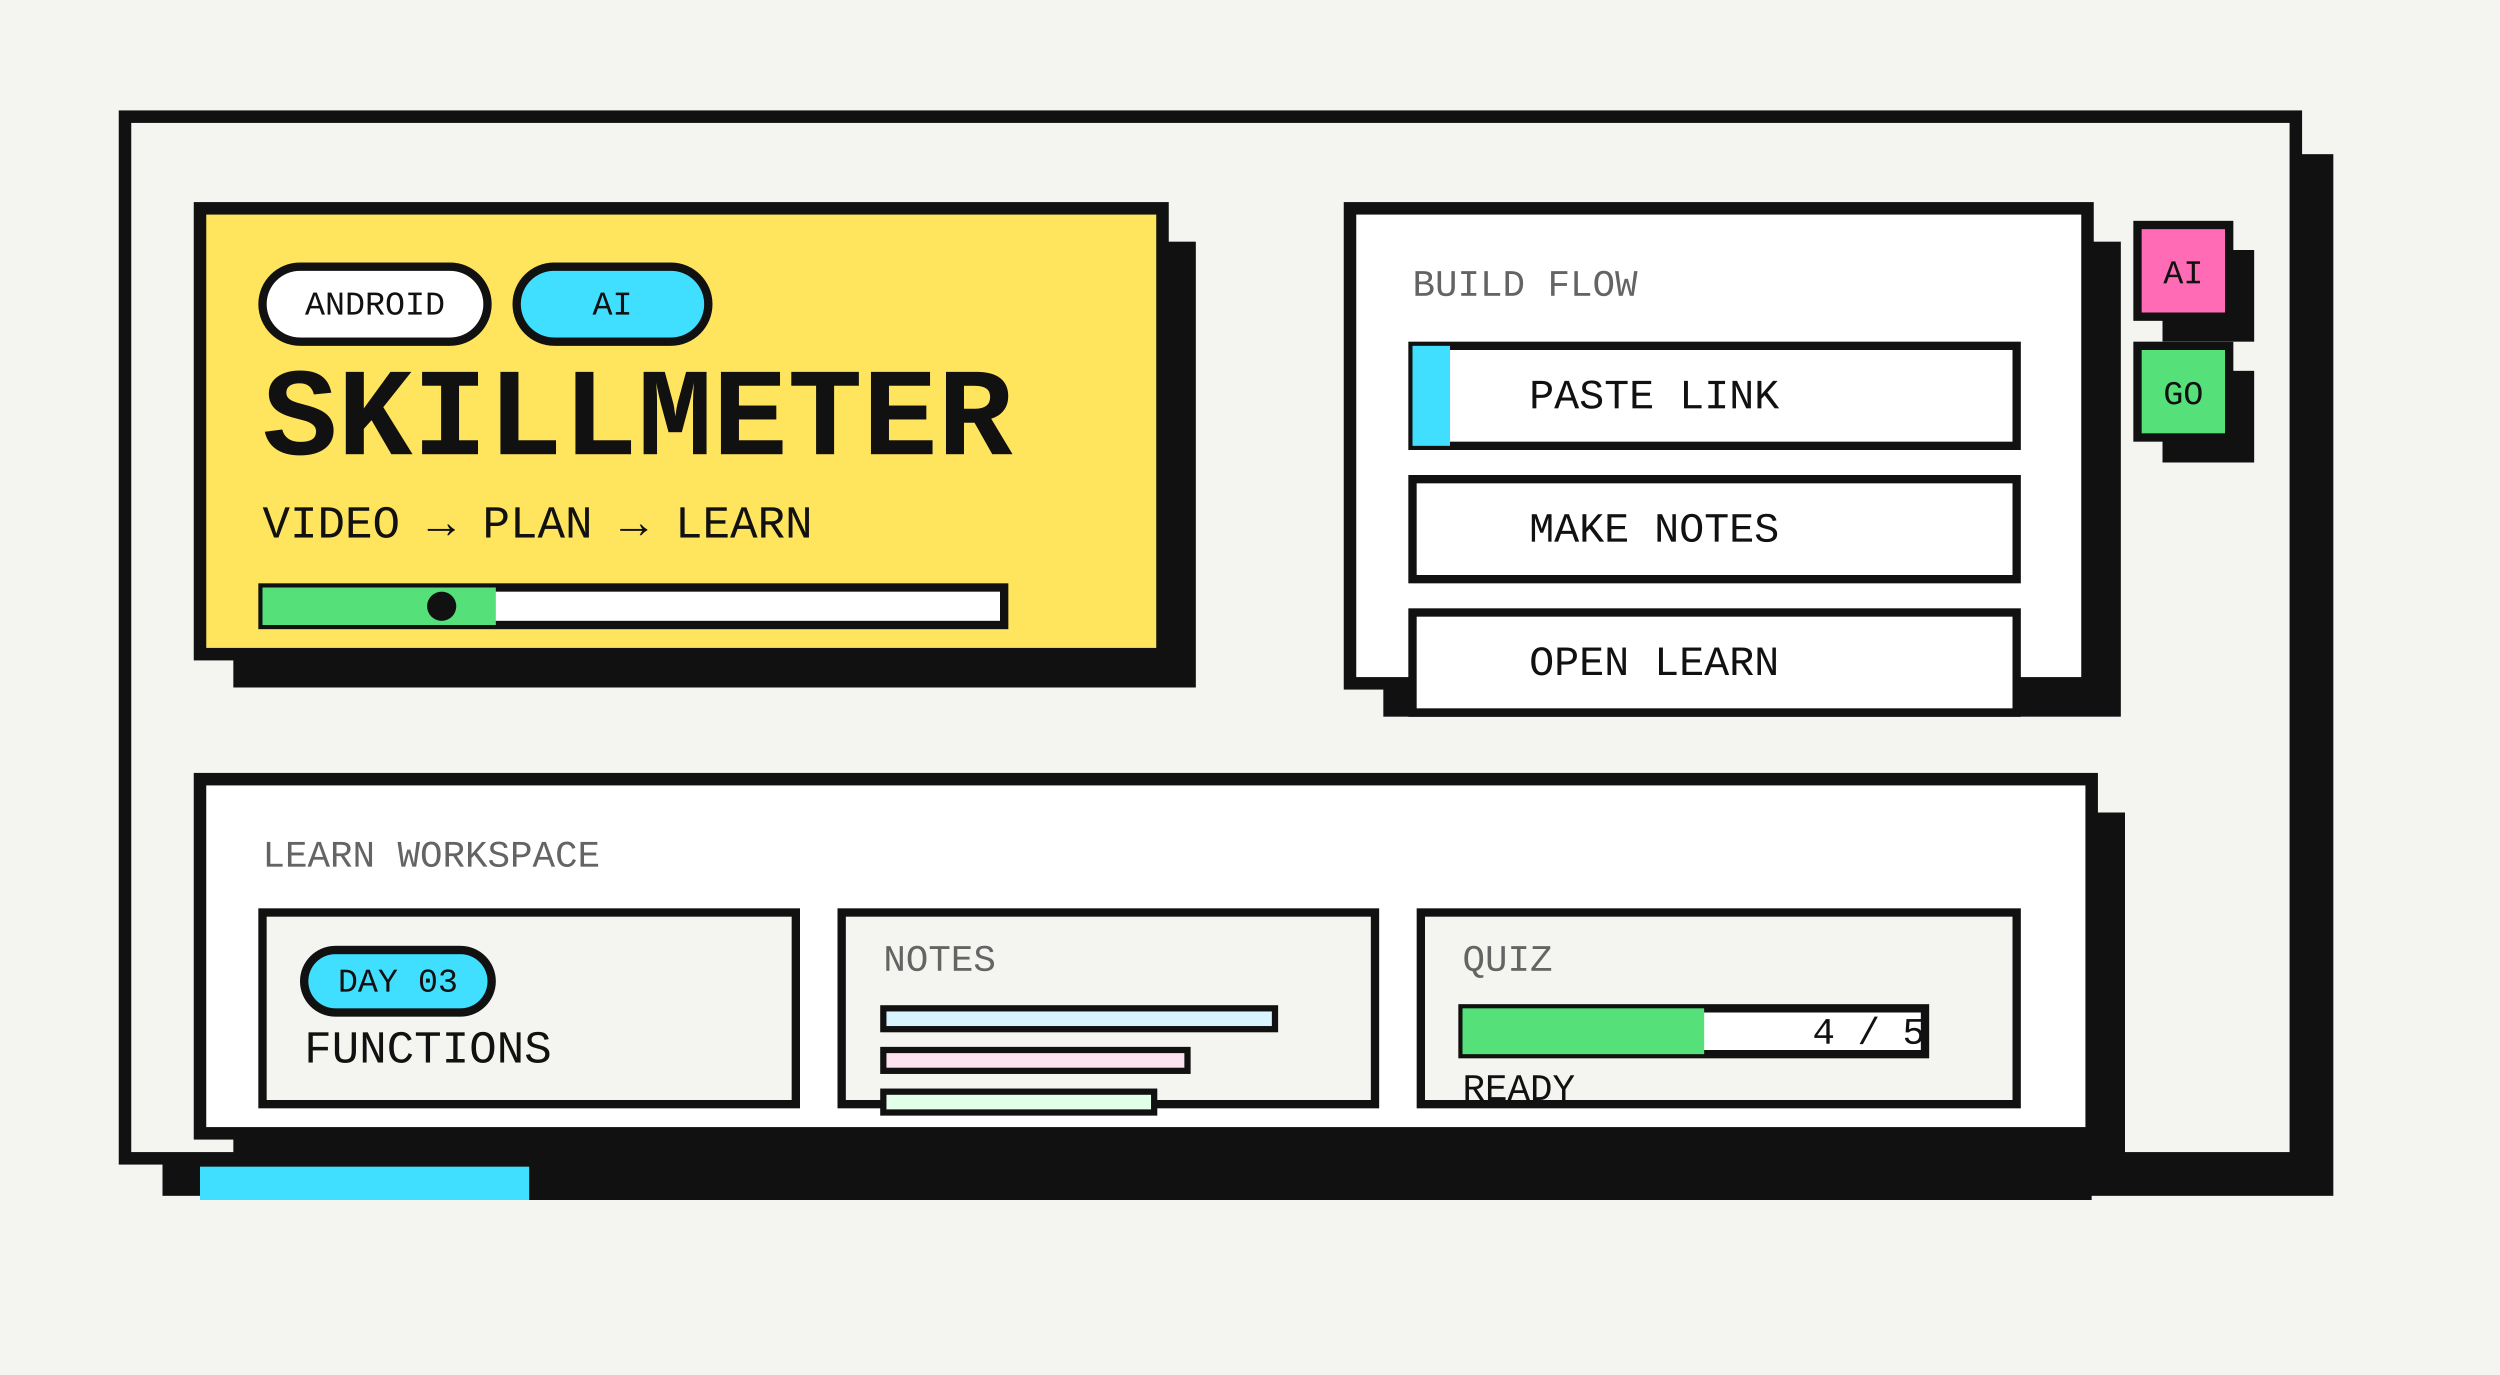
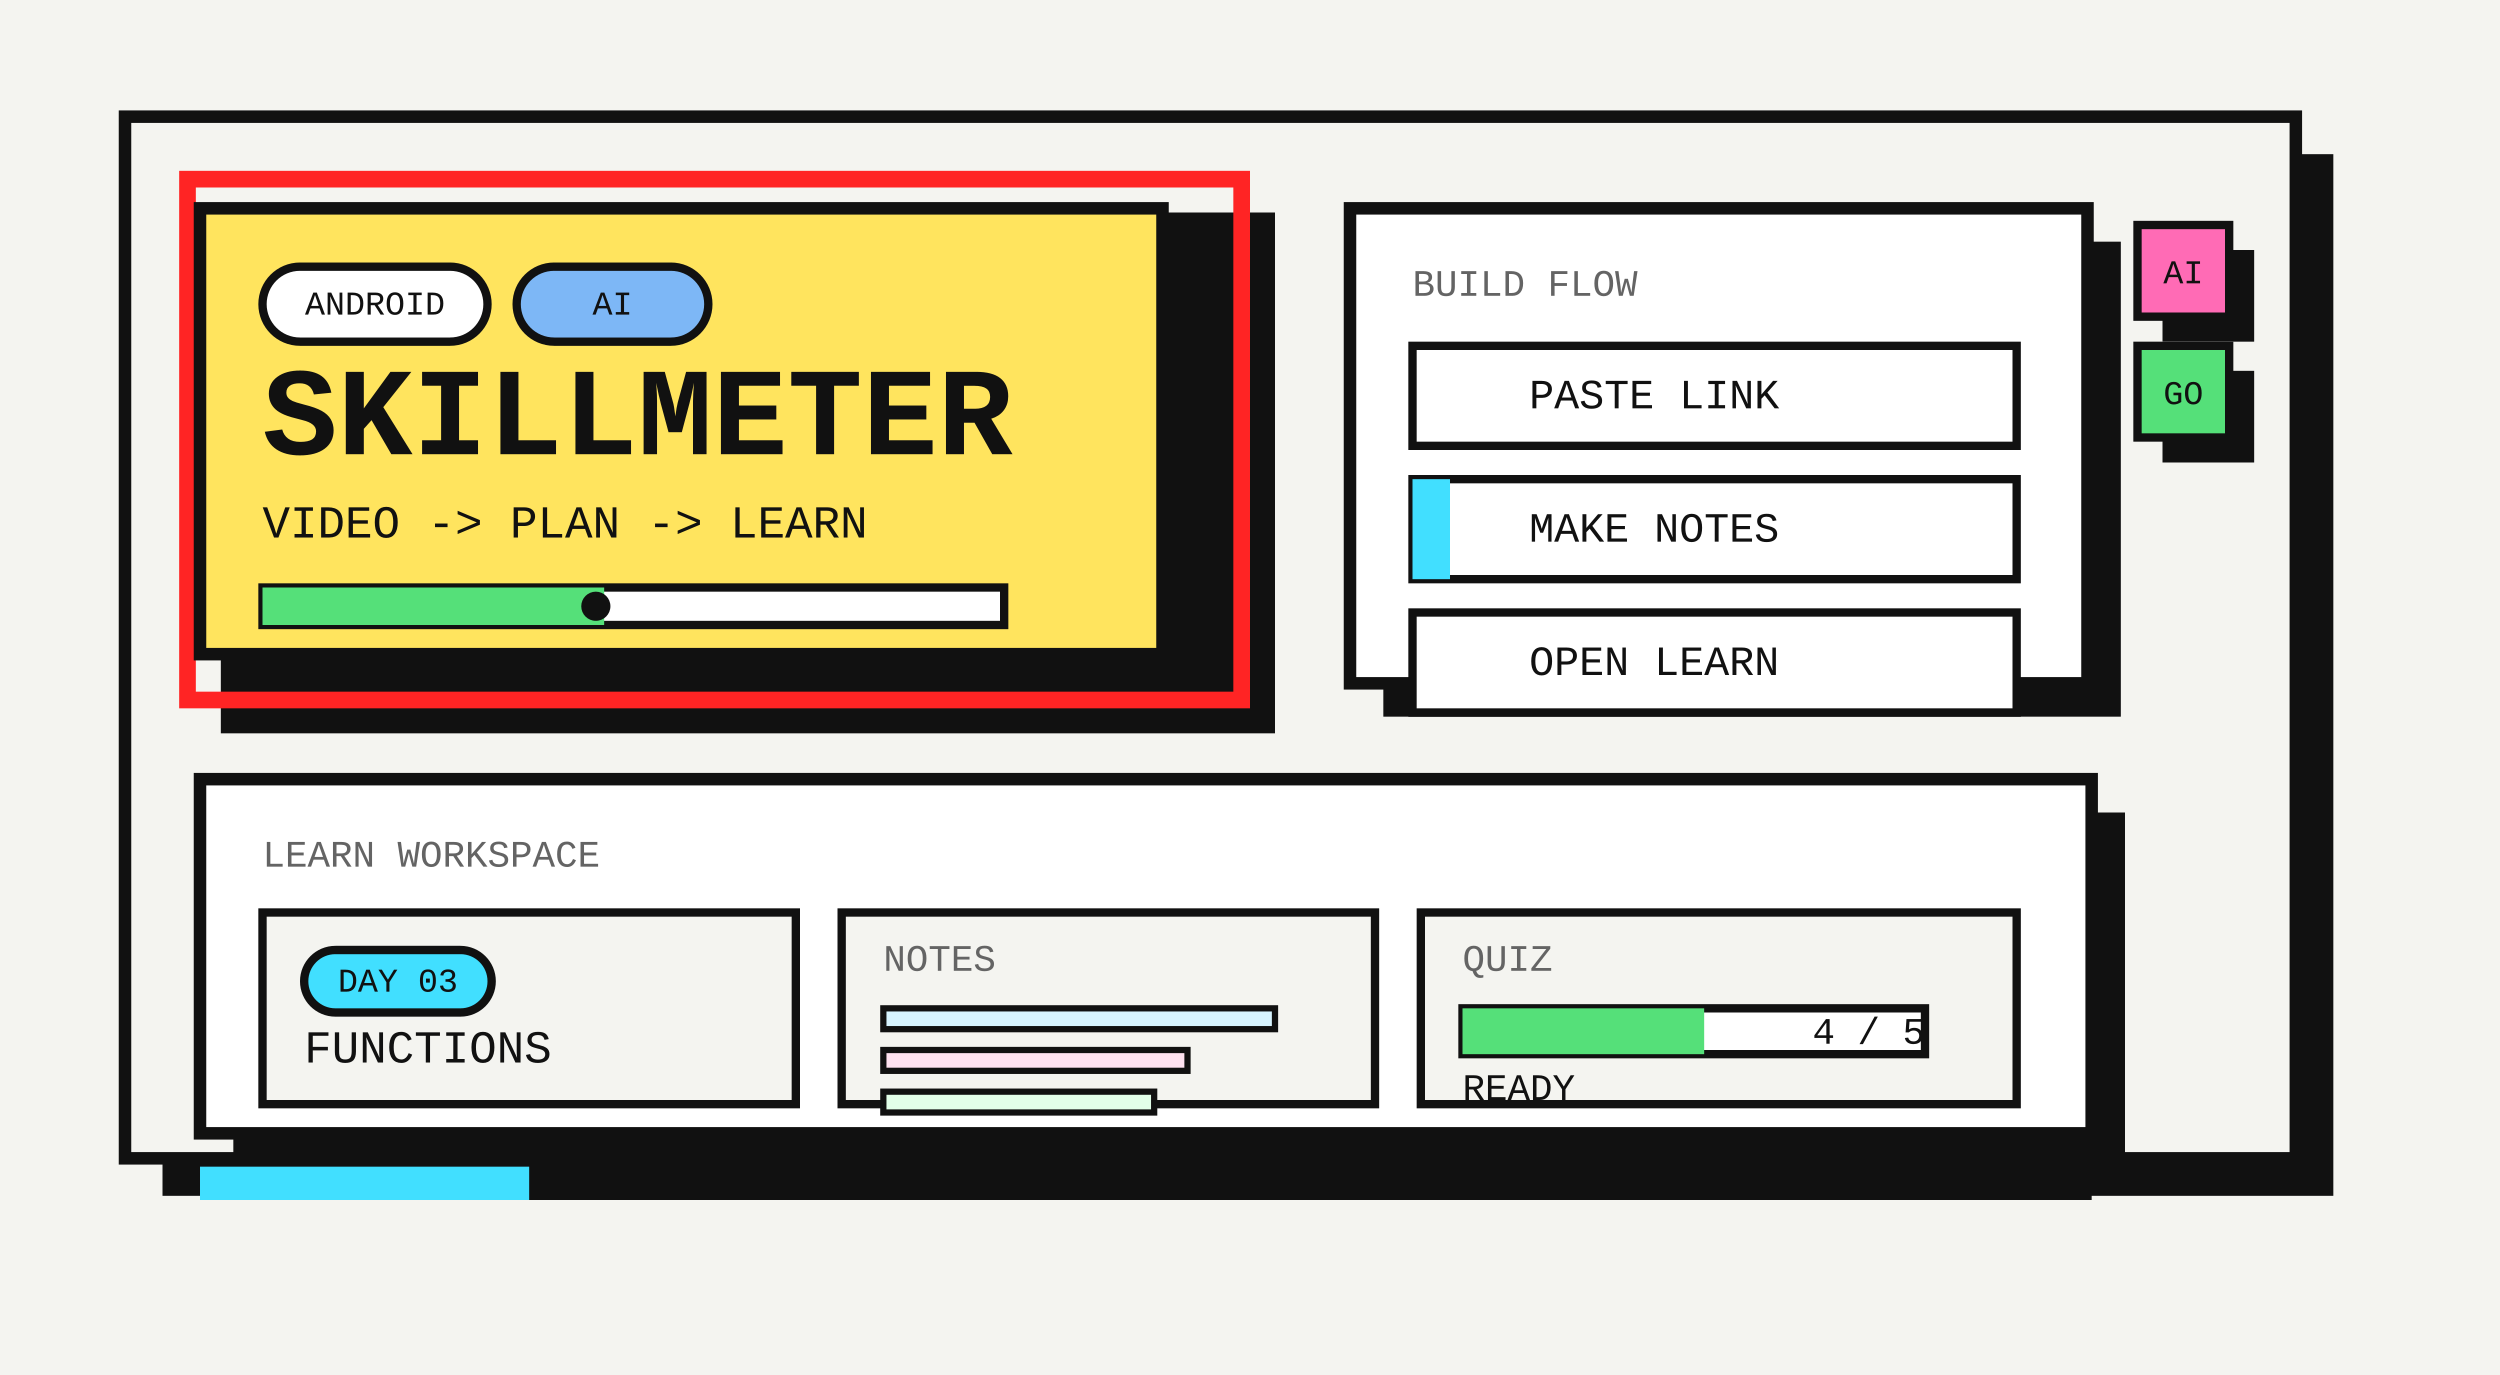
<svg xmlns="http://www.w3.org/2000/svg" width="1200" height="660" viewBox="0 0 1200 660" fill="none" role="img" aria-labelledby="title desc">
  <rect width="1200" height="660" fill="#F4F4F0" />
  <rect x="78" y="74" width="1042" height="500" fill="#111111" />
  <rect x="60" y="56" width="1042" height="500" fill="#F4F4F0" stroke="#111111" stroke-width="6" />
+   <rect x="106" y="102" width="506" height="250" fill="#111111" />
+   <rect x="90" y="86" width="506" height="250" fill="none" stroke="#FF2424" stroke-width="8">
+     <animate attributeName="opacity" values="1;0.45;1" dur="2.2s" repeatCount="indefinite" />
+   </rect>
  <rect x="112" y="116" width="462" height="214" fill="#111111" />
  <rect x="96" y="100" width="462" height="214" fill="#FFE45E" stroke="#111111" stroke-width="6" />
  <rect x="126" y="128" width="108" height="36" rx="18" fill="#FFFFFF" stroke="#111111" stroke-width="4" />
  <text x="180" y="151" text-anchor="middle" font-family="'Courier New', Courier, monospace" font-size="16" fill="#111111">ANDROID</text>
-   <rect x="248" y="128" width="92" height="36" rx="18" fill="#41DFFF" stroke="#111111" stroke-width="4">
-     <animate attributeName="fill" values="#41DFFF;#FF6BB5;#41DFFF" dur="5.8s" repeatCount="indefinite" />
-   </rect>
+   <rect x="248" y="128" width="92" height="36" rx="18" fill="#7DB7F6" stroke="#111111" stroke-width="4" />
  <text x="294" y="151" text-anchor="middle" font-family="'Courier New', Courier, monospace" font-size="16" fill="#111111">AI</text>
  <text x="126" y="218" font-family="'Courier New', Courier, monospace" font-size="60" font-weight="700" fill="#111111">SKILLMETER</text>
-   <text x="126" y="258" font-family="'Courier New', Courier, monospace" font-size="22" fill="#111111">VIDEO  →  PLAN  →  LEARN</text>
+   <text x="126" y="258" font-family="'Courier New', Courier, monospace" font-size="22" fill="#111111">VIDEO -&gt; PLAN -&gt; LEARN</text>
  <rect x="126" y="282" width="356" height="18" fill="#FFFFFF" stroke="#111111" stroke-width="4" />
-   <rect x="126" y="282" width="112" height="18" fill="#55E079">
-     <animate attributeName="width" values="96;162;248;196;96" dur="4.8s" repeatCount="indefinite" />
-   </rect>
-   <circle cx="212" cy="291" r="7" fill="#111111">
-     <animate attributeName="cx" values="212;278;364;314;212" dur="4.8s" repeatCount="indefinite" />
-   </circle>
+   <rect x="126" y="282" width="164" height="18" fill="#55E079" />
+   <circle cx="286" cy="291" r="7" fill="#111111" />
  <rect x="664" y="116" width="354" height="228" fill="#111111" />
  <rect x="648" y="100" width="354" height="228" fill="#FFFFFF" stroke="#111111" stroke-width="6" />
  <text x="678" y="142" font-family="'Courier New', Courier, monospace" font-size="18" fill="#646464">BUILD FLOW</text>
  <rect x="678" y="166" width="290" height="48" fill="#FFFFFF" stroke="#111111" stroke-width="4" />
  <rect x="678" y="230" width="290" height="48" fill="#FFFFFF" stroke="#111111" stroke-width="4" />
  <rect x="678" y="294" width="290" height="48" fill="#FFFFFF" stroke="#111111" stroke-width="4" />
-   <rect x="678" y="166" width="18" height="48" fill="#41DFFF">
-     <animate attributeName="y" values="166;230;294;166" dur="5.4s" repeatCount="indefinite" />
-   </rect>
+   <rect x="678" y="230" width="18" height="48" fill="#41DFFF" />
  <text x="734" y="196" font-family="'Courier New', Courier, monospace" font-size="20" fill="#111111">PASTE LINK</text>
  <text x="734" y="260" font-family="'Courier New', Courier, monospace" font-size="20" fill="#111111">MAKE NOTES</text>
  <text x="734" y="324" font-family="'Courier New', Courier, monospace" font-size="20" fill="#111111">OPEN LEARN</text>
  <rect x="1038" y="120" width="44" height="44" fill="#111111" />
  <rect x="1026" y="108" width="44" height="44" fill="#FF6BB5" stroke="#111111" stroke-width="4" />
  <text x="1048" y="136" text-anchor="middle" font-family="'Courier New', Courier, monospace" font-size="16" fill="#111111">AI</text>
  <rect x="1038" y="178" width="44" height="44" fill="#111111" />
  <rect x="1026" y="166" width="44" height="44" fill="#55E079" stroke="#111111" stroke-width="4" />
  <text x="1048" y="194" text-anchor="middle" font-family="'Courier New', Courier, monospace" font-size="16" fill="#111111">GO</text>
  <rect x="112" y="390" width="908" height="170" fill="#111111" />
  <rect x="96" y="374" width="908" height="170" fill="#FFFFFF" stroke="#111111" stroke-width="6" />
  <text x="126" y="416" font-family="'Courier New', Courier, monospace" font-size="18" fill="#646464">LEARN WORKSPACE</text>
  <rect x="126" y="438" width="256" height="92" fill="#F4F4F0" stroke="#111111" stroke-width="4" />
  <rect x="404" y="438" width="256" height="92" fill="#F4F4F0" stroke="#111111" stroke-width="4" />
  <rect x="682" y="438" width="286" height="92" fill="#F4F4F0" stroke="#111111" stroke-width="4" />
-   <rect x="146" y="456" width="90" height="30" rx="15" fill="#41DFFF" stroke="#111111" stroke-width="4">
-     <animate attributeName="fill" values="#41DFFF;#FFE45E;#FF6BB5;#41DFFF" dur="6s" repeatCount="indefinite" />
-   </rect>
+   <rect x="146" y="456" width="90" height="30" rx="15" fill="#41DFFF" stroke="#111111" stroke-width="4" />
  <text x="191" y="476" text-anchor="middle" font-family="'Courier New', Courier, monospace" font-size="16" fill="#111111">DAY 03</text>
  <text x="146" y="510" font-family="'Courier New', Courier, monospace" font-size="22" fill="#111111">FUNCTIONS</text>
  <text x="424" y="466" font-family="'Courier New', Courier, monospace" font-size="18" fill="#646464">NOTES</text>
  <rect x="424" y="484" width="188" height="10" fill="#D7F4FF" stroke="#111111" stroke-width="3" />
-   <rect x="424" y="504" width="146" height="10" fill="#FFE2F0" stroke="#111111" stroke-width="3">
-     <animate attributeName="width" values="92;146;120;164;92" dur="5s" repeatCount="indefinite" />
-   </rect>
+   <rect x="424" y="504" width="146" height="10" fill="#FFE2F0" stroke="#111111" stroke-width="3" />
  <rect x="424" y="524" width="130" height="10" fill="#E2FFE9" stroke="#111111" stroke-width="3" />
  <text x="702" y="466" font-family="'Courier New', Courier, monospace" font-size="18" fill="#646464">QUIZ</text>
  <rect x="702" y="484" width="222" height="22" fill="#FFFFFF" stroke="#111111" stroke-width="4" />
-   <rect x="702" y="484" width="116" height="22" fill="#55E079">
-     <animate attributeName="width" values="84;142;188;162;84" dur="4.8s" repeatCount="indefinite" />
-   </rect>
+   <rect x="702" y="484" width="116" height="22" fill="#55E079" />
  <text x="924" y="501" text-anchor="end" font-family="'Courier New', Courier, monospace" font-size="18" fill="#111111">4 / 5</text>
  <text x="702" y="528" font-family="'Courier New', Courier, monospace" font-size="18" fill="#111111">READY</text>
  <rect x="96" y="560" width="908" height="16" fill="#111111" />
-   <rect x="96" y="560" width="158" height="16" fill="#41DFFF">
-     <animate attributeName="x" values="96;284;486;728;96" dur="7s" repeatCount="indefinite" />
-   </rect>
+   <rect x="96" y="560" width="158" height="16" fill="#41DFFF" />
</svg>
